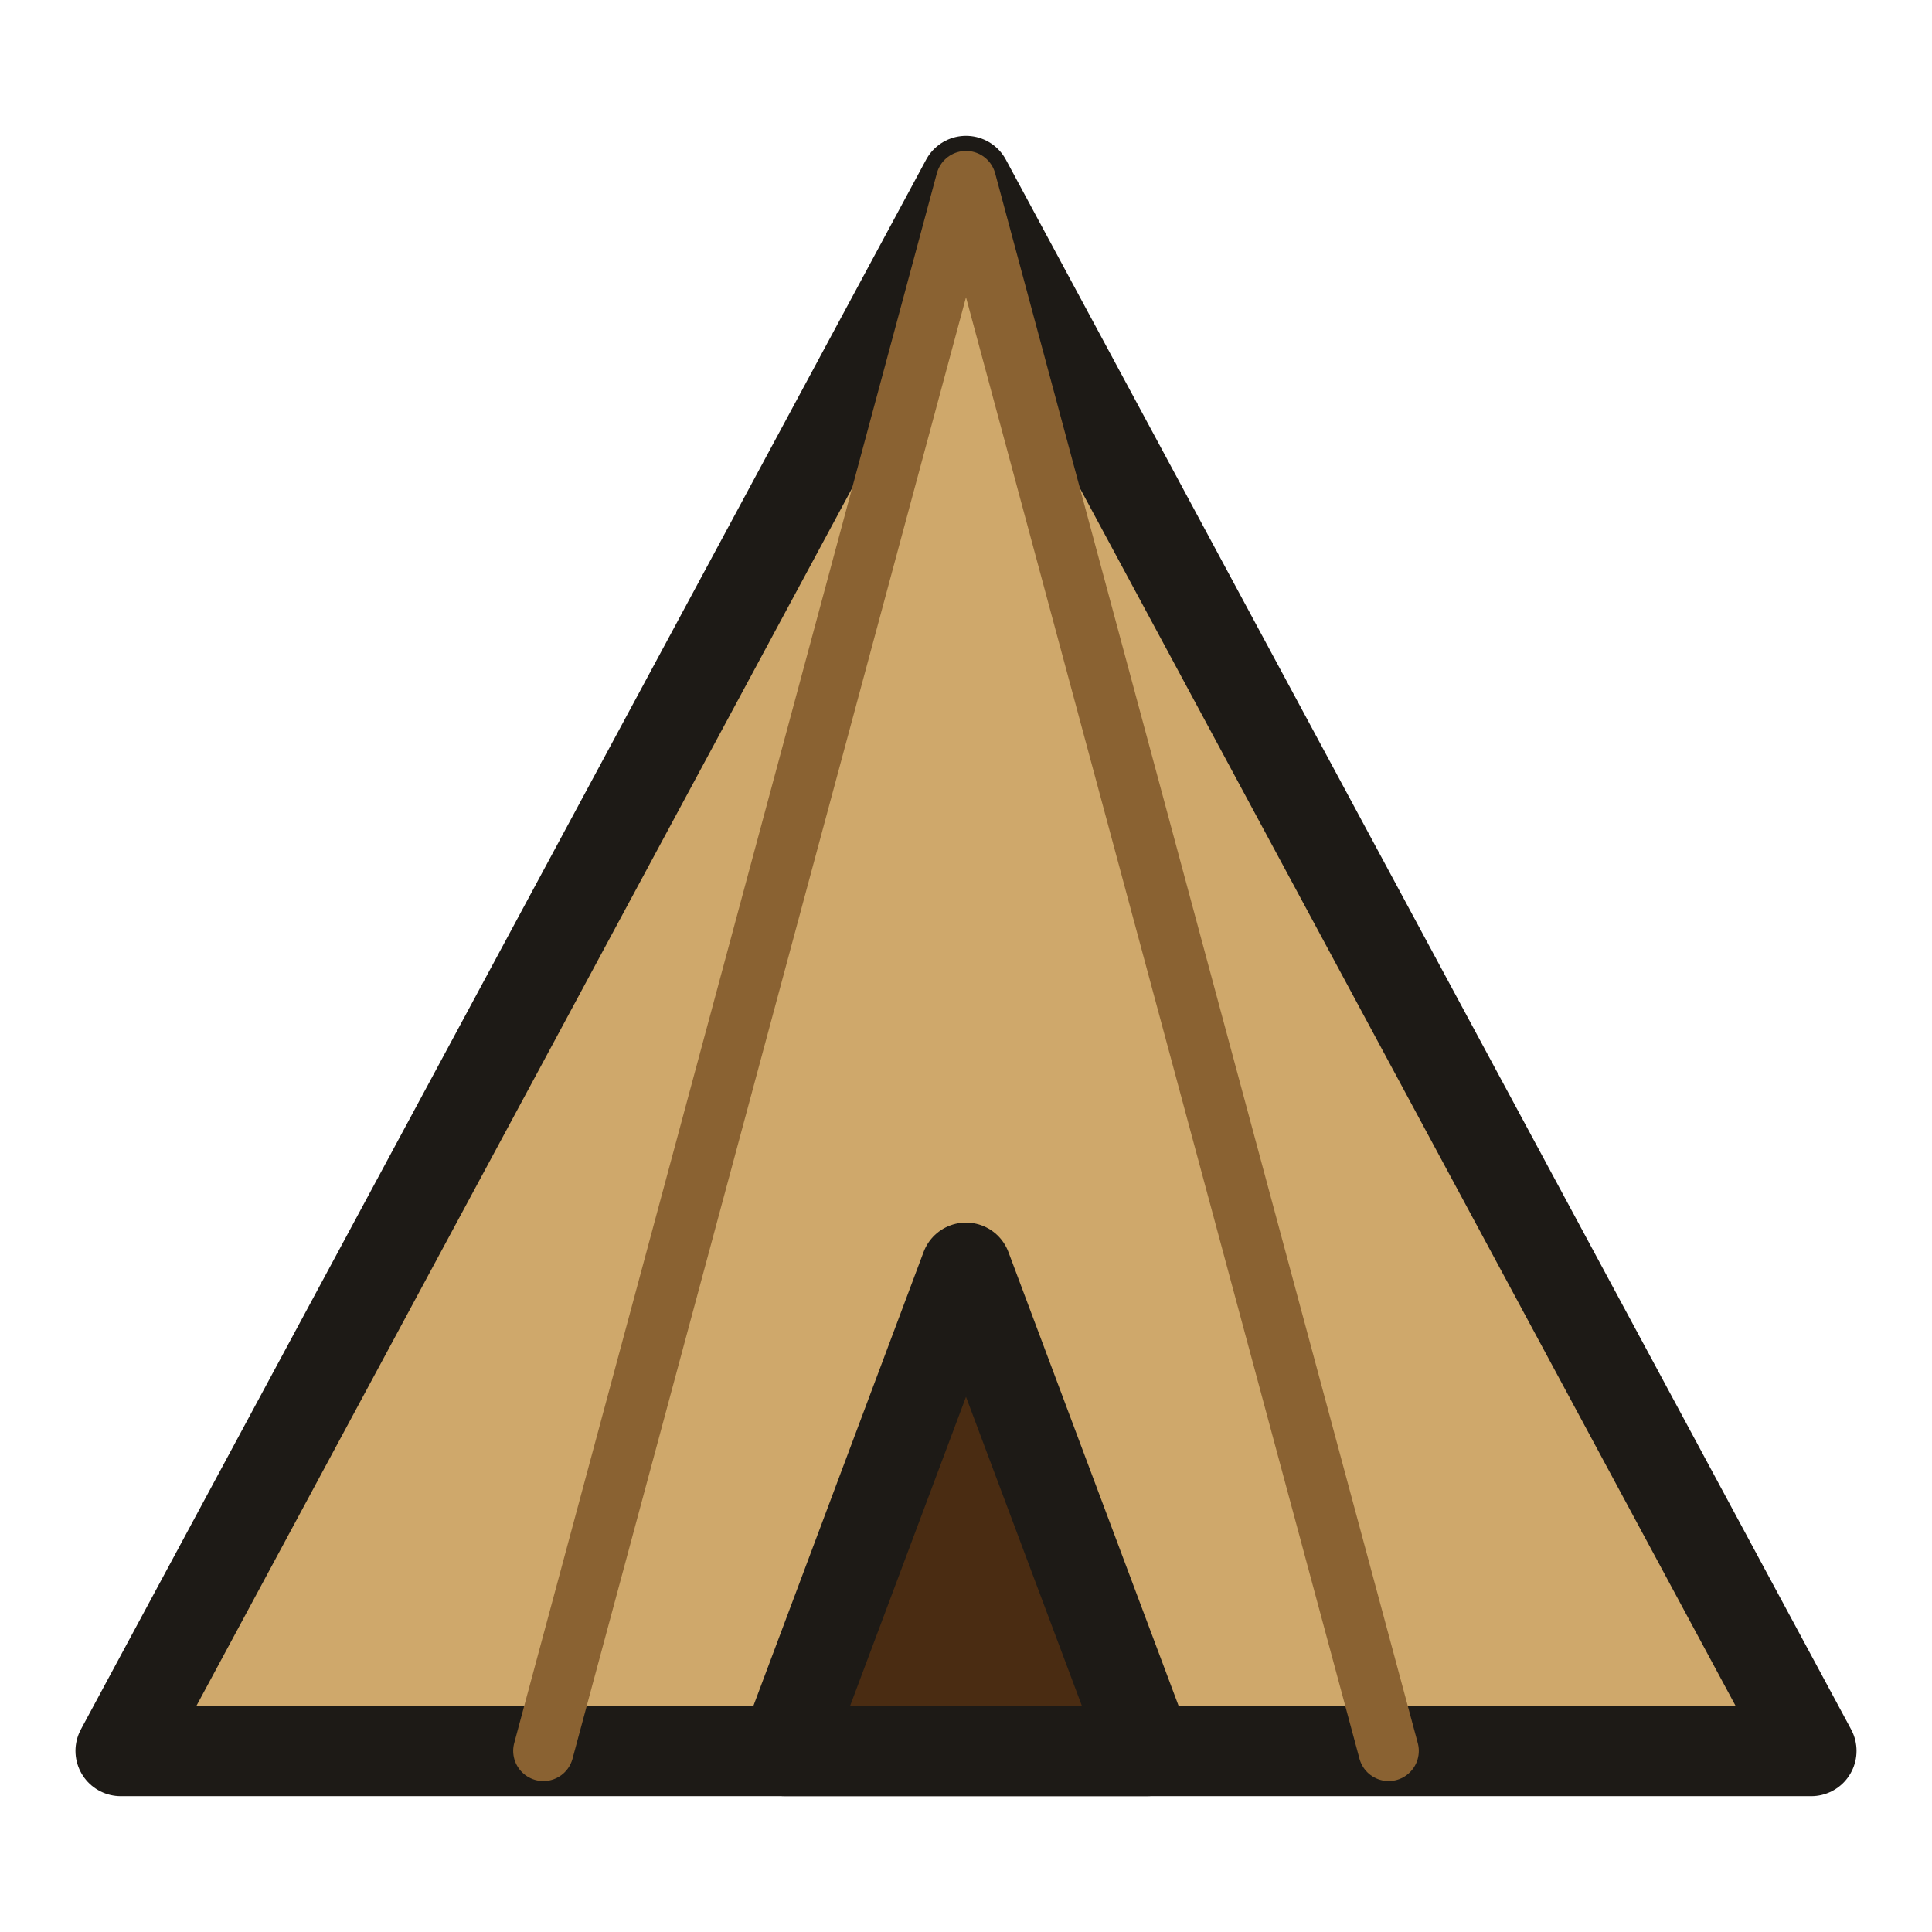
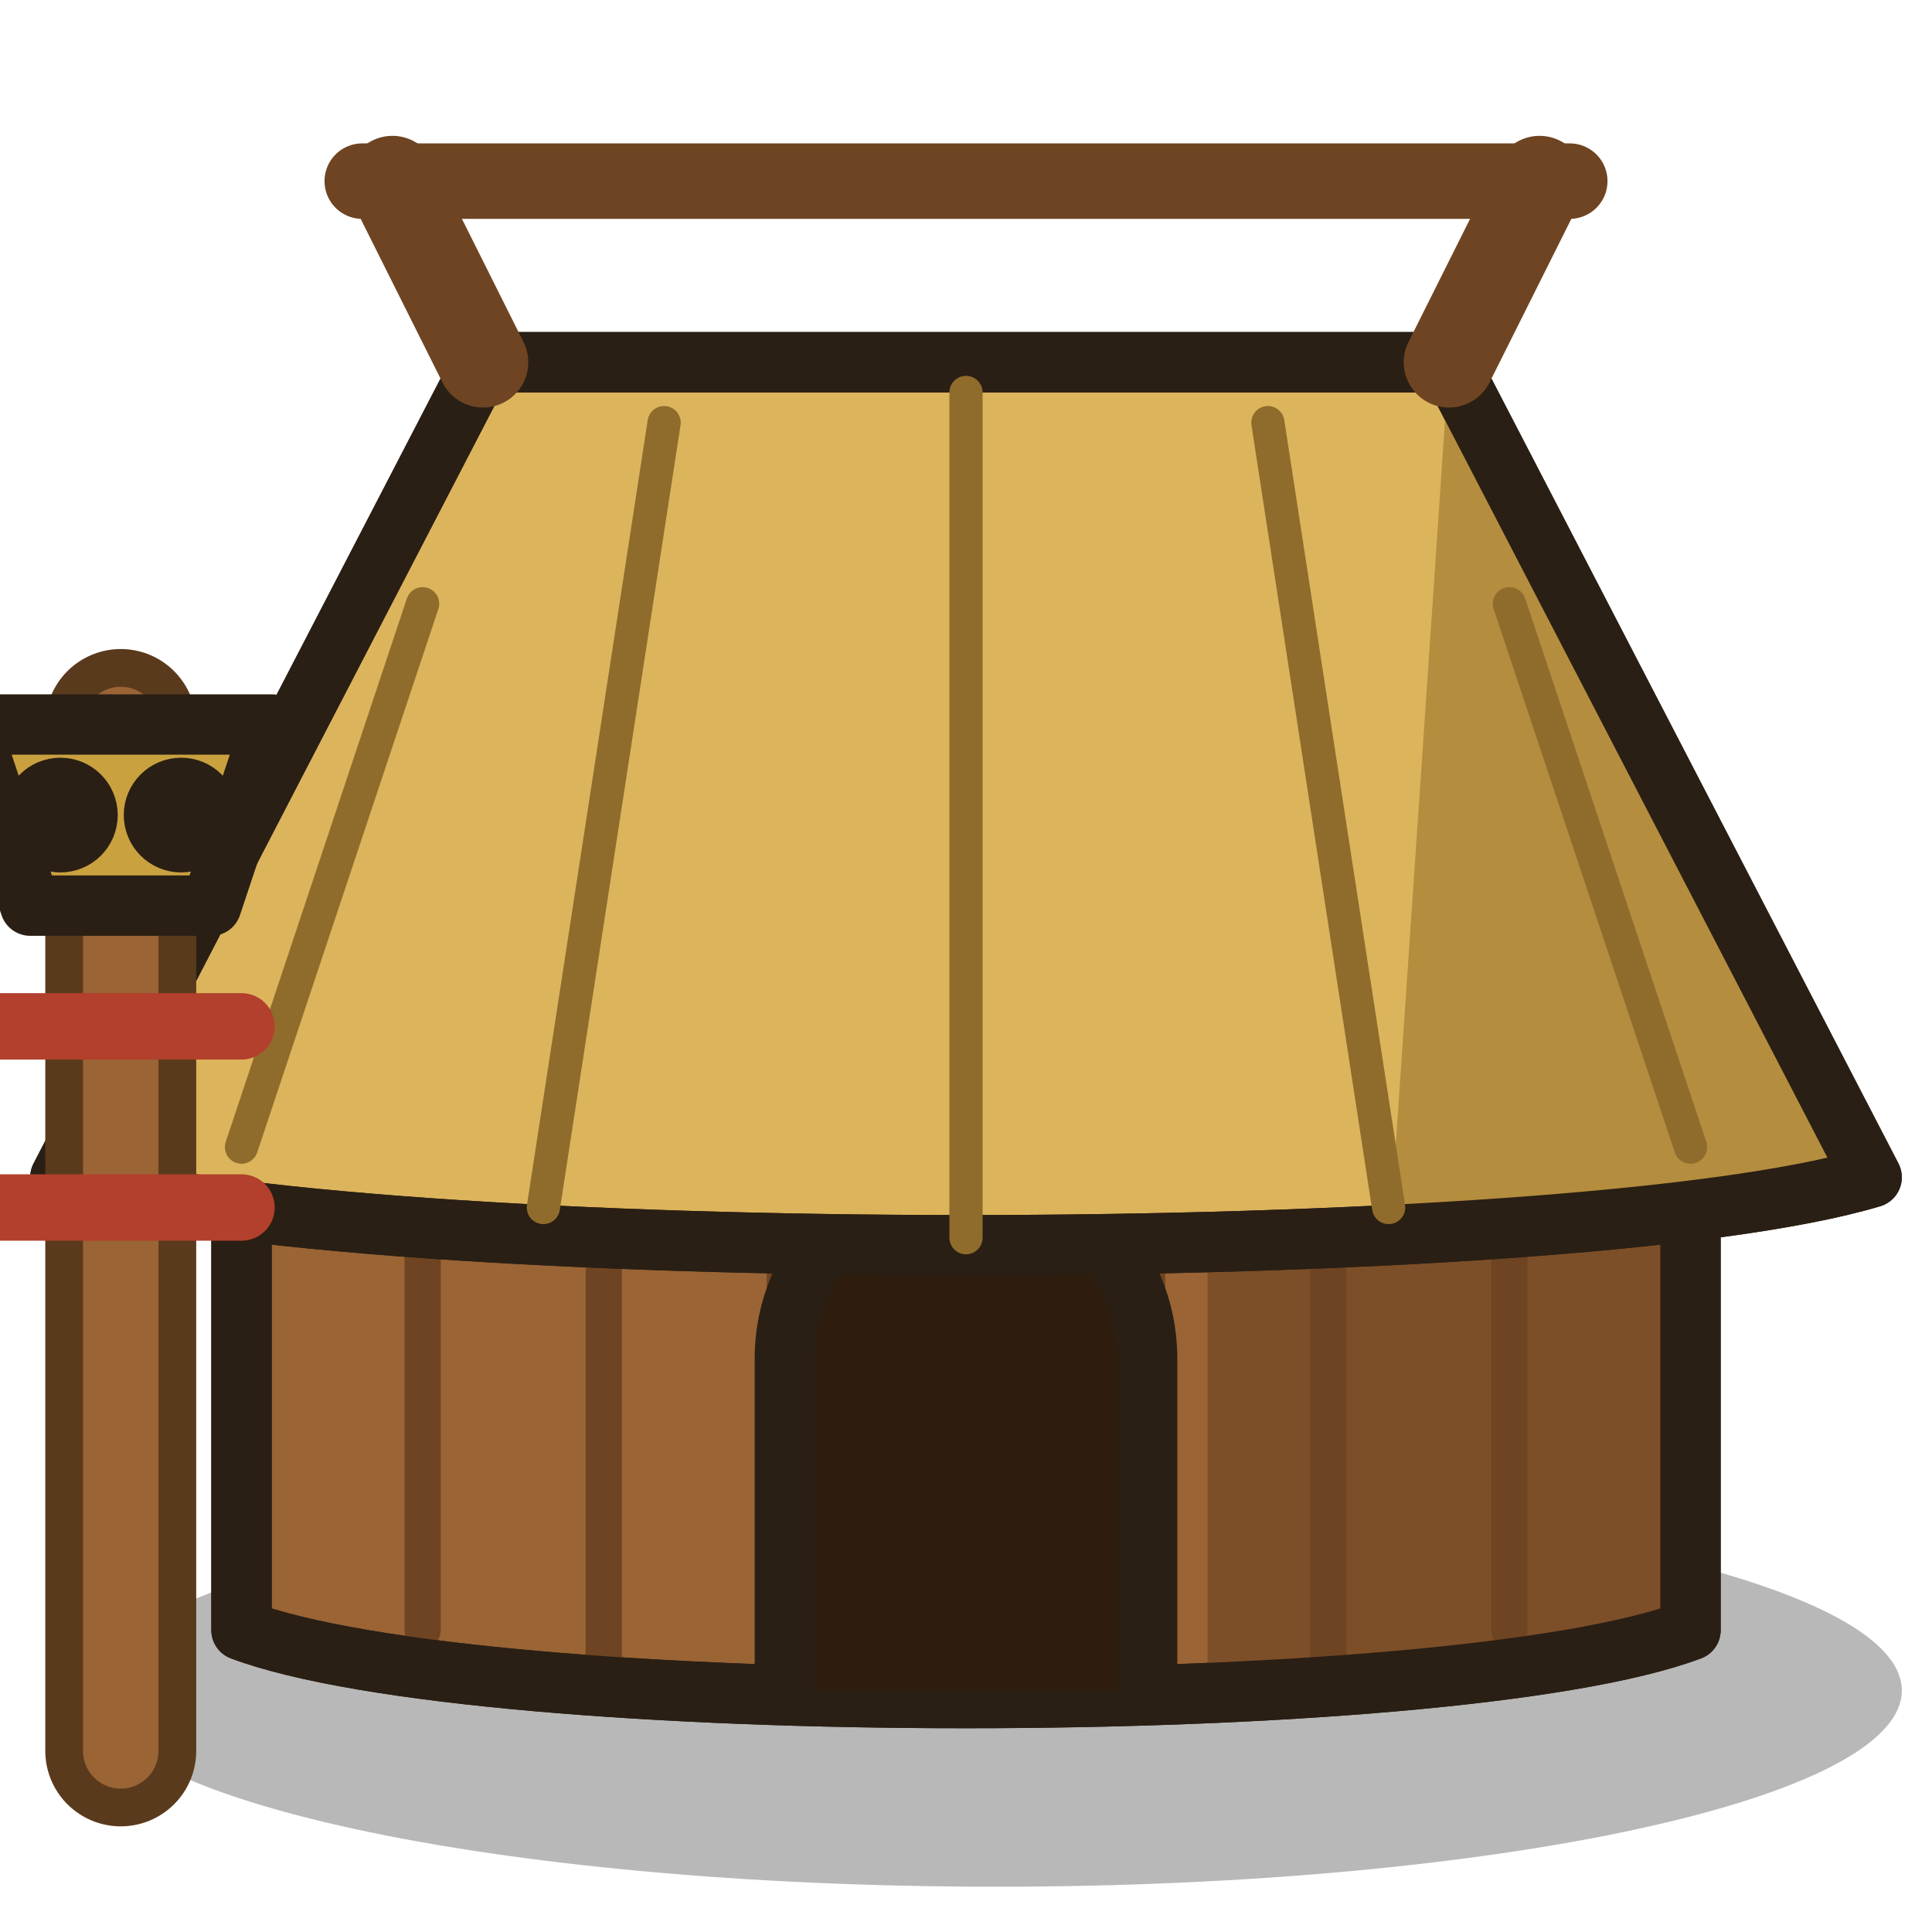
<svg xmlns="http://www.w3.org/2000/svg" width="64" height="64" viewBox="0 0 64 64">
-   <g stroke="#1d1a16" stroke-width="3" stroke-linejoin="round" stroke-linecap="round">
-     <path d="M4 58L32 6l28 52z" fill="#cfa86b" />
-     <path d="M18 58L32 6l14 52" fill="none" stroke="#8a6232" stroke-width="2" />
-     <path d="M26 58l6-16 6 16z" fill="#4a2c12" />
+   <g stroke="#2a1f14" stroke-width="2" stroke-linejoin="round" stroke-linecap="round">
+     <ellipse cx="33" cy="56" rx="30" ry="6.5" fill="#000" opacity=".28" stroke="none" />
+     <path d="M8 36h48v18c-8 3-40 3-48 0z" fill="#9a6435" />
+     <path d="M40 36h16v18c-4 1.5-10 2.2-16 2.6z" fill="#7d4f28" stroke="none" />
+     <path d="M14 38v16M20 38v17M26 38v17M38 38v17M44 38v17M50 38v16" stroke="#6e4422" stroke-width="1.2" />
+     <path d="M8 36h48v18c-8 3-40 3-48 0z" fill="none" />
+     <path d="M26 56V45a6 6 0 0 1 12 0v11" fill="#2e1c0e" />
+     <path d="M2 39L16 12h32l14 27c-10 3-50 3-60 0z" fill="#dcb45c" />
+     <path d="M48 12l14 27c-4 1.2-10 2-16 2.4z" fill="#b48d3e" stroke="none" />
+     <path d="M2 39L16 12h32l14 27c-10 3-50 3-60 0z" fill="none" />
+     <path d="M14 20l-6 18M22 14l-4 26M32 13v28M42 14l4 26M50 20l6 18" stroke="#8f6c2c" stroke-width="1.1" fill="none" />
+     <path d="M16 12l-3-6M48 12l3-6" stroke="#6e4422" stroke-width="3" />
+     <path d="M12 6h40" stroke="#6e4422" stroke-width="2.5" />
+     <path d="M4 58V24" stroke="#5a3a1c" stroke-width="5" />
+     <path d="M4 58V24" stroke="#9a6435" stroke-width="2.5" />
+     <path d="M-1 24h10l-2 6h-6z" fill="#c9a13f" />
+     <circle cx="2" cy="27" r=".9" fill="#2a1f14" />
+     <circle cx="6" cy="27" r=".9" fill="#2a1f14" />
+     <path d="M0 34h8M0 40h8" stroke="#b2402c" stroke-width="2.2" />
  </g>
</svg>
